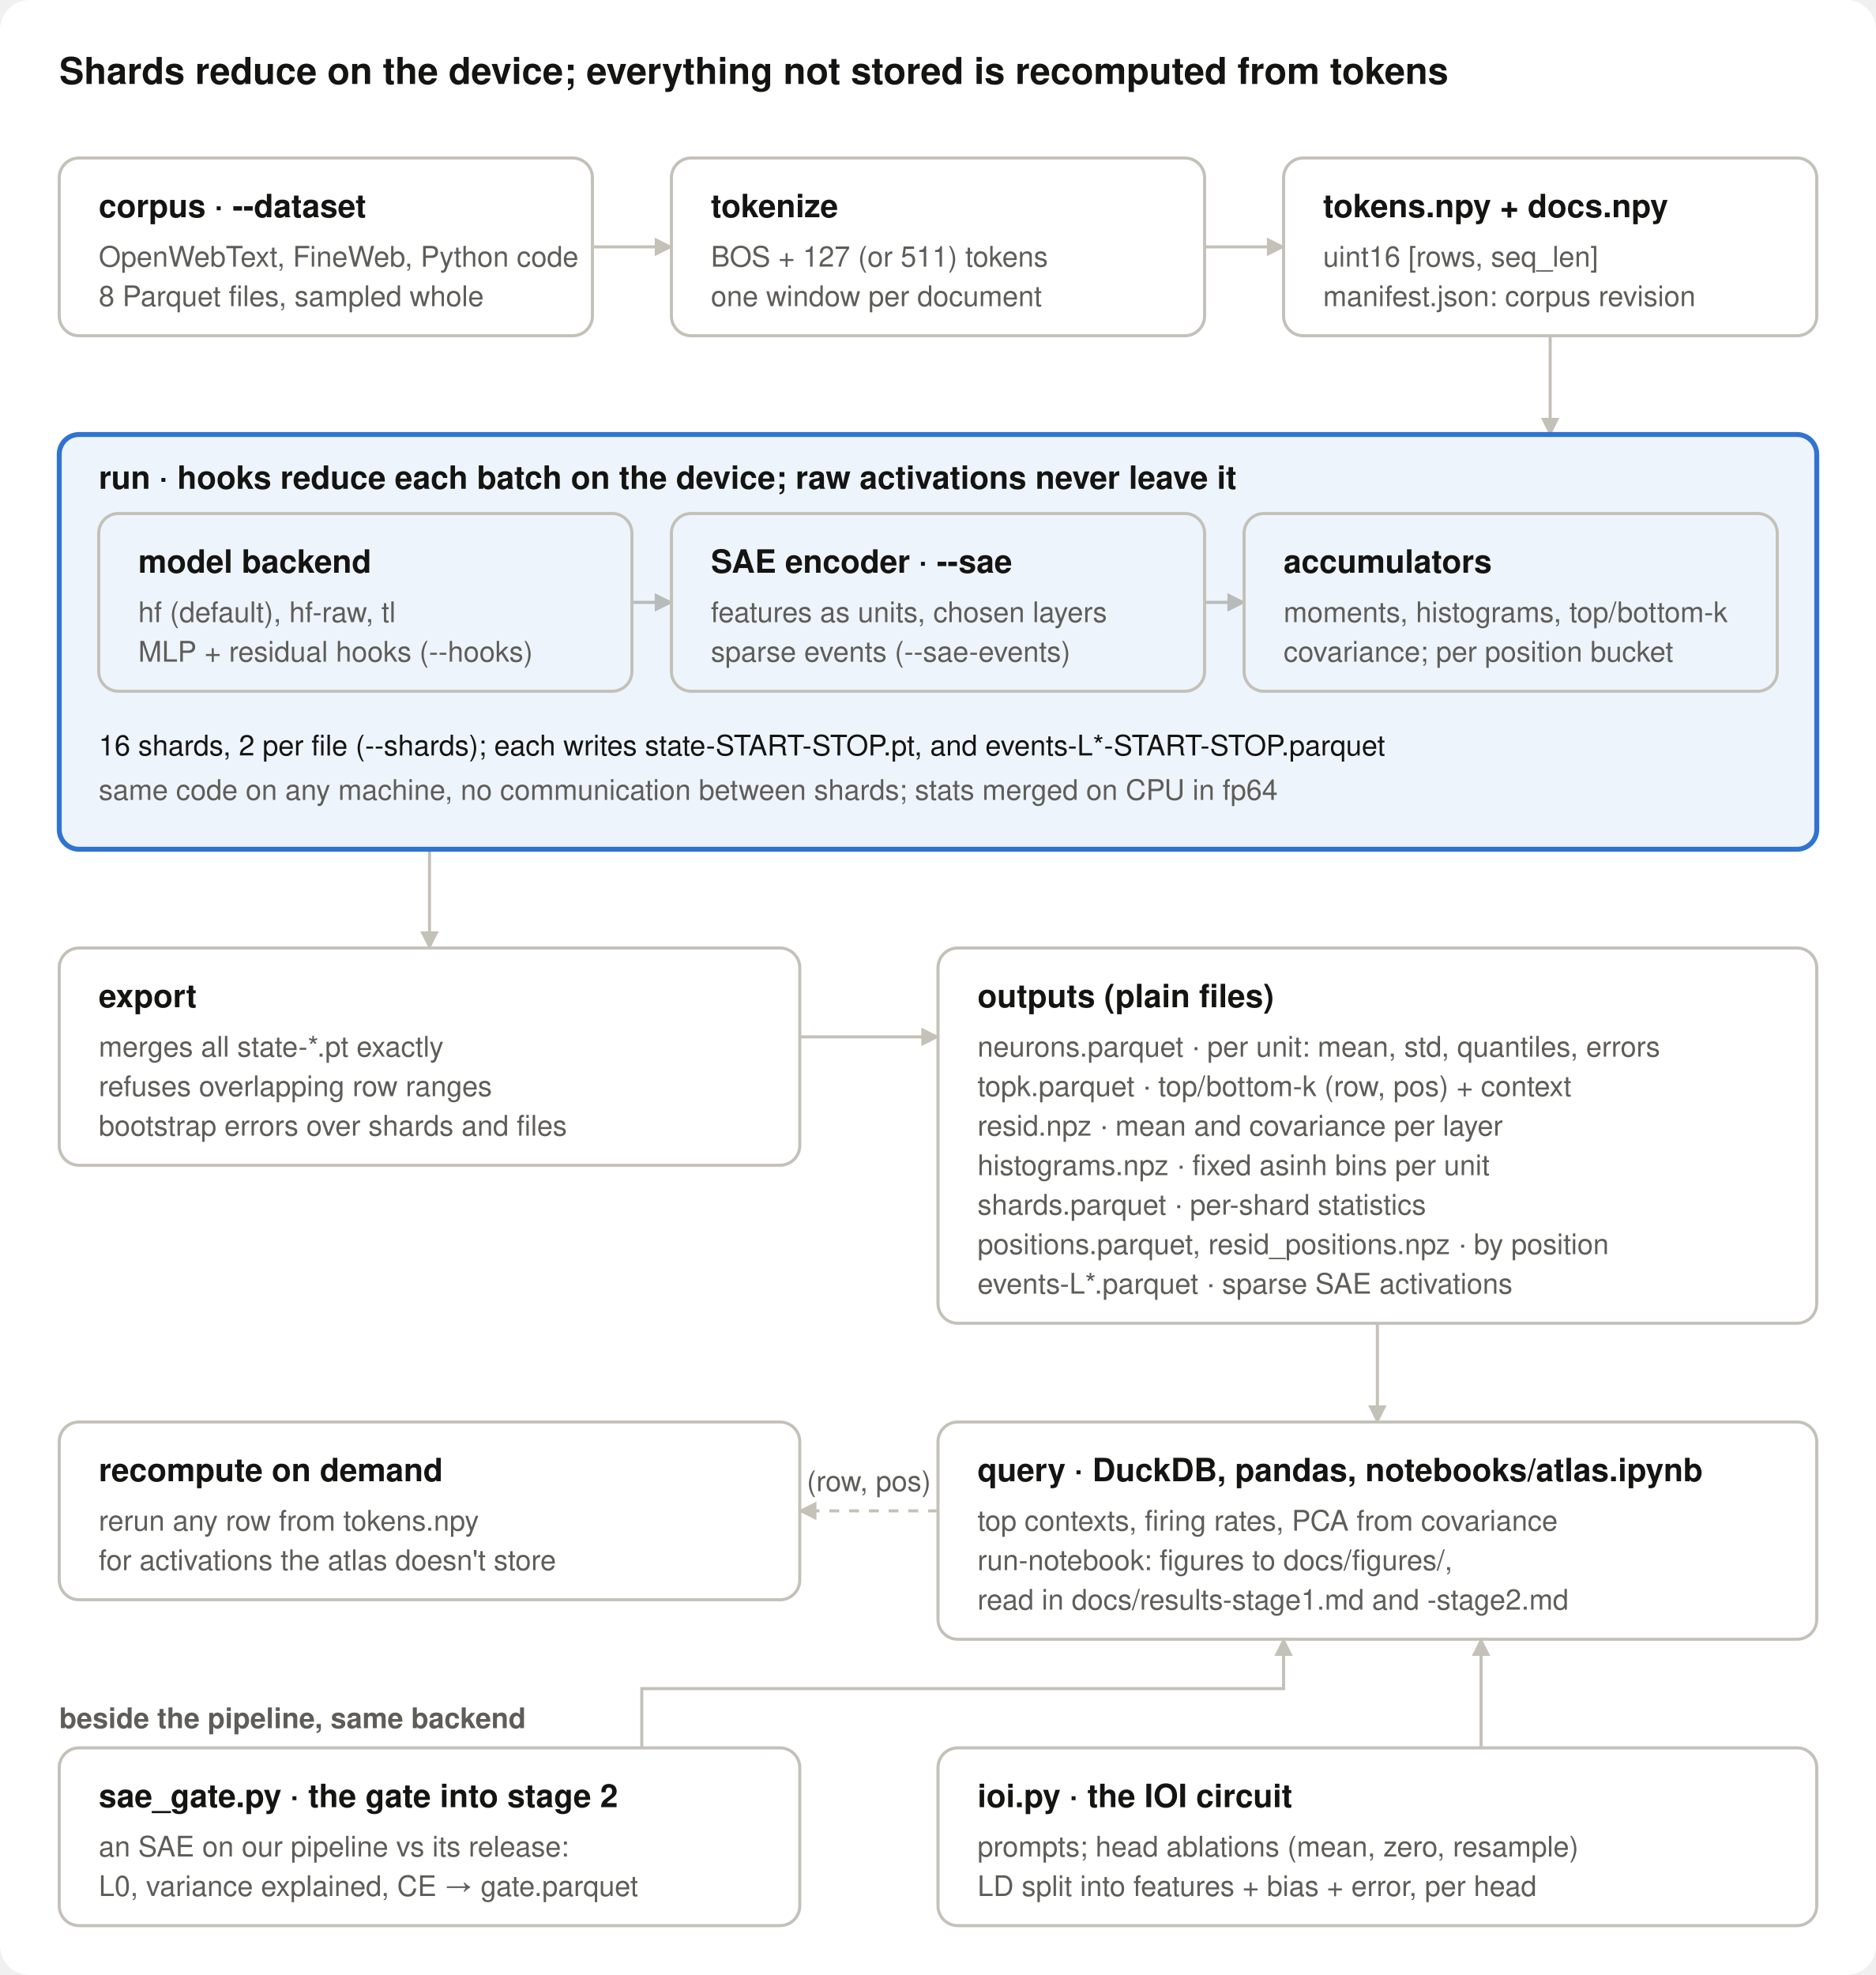
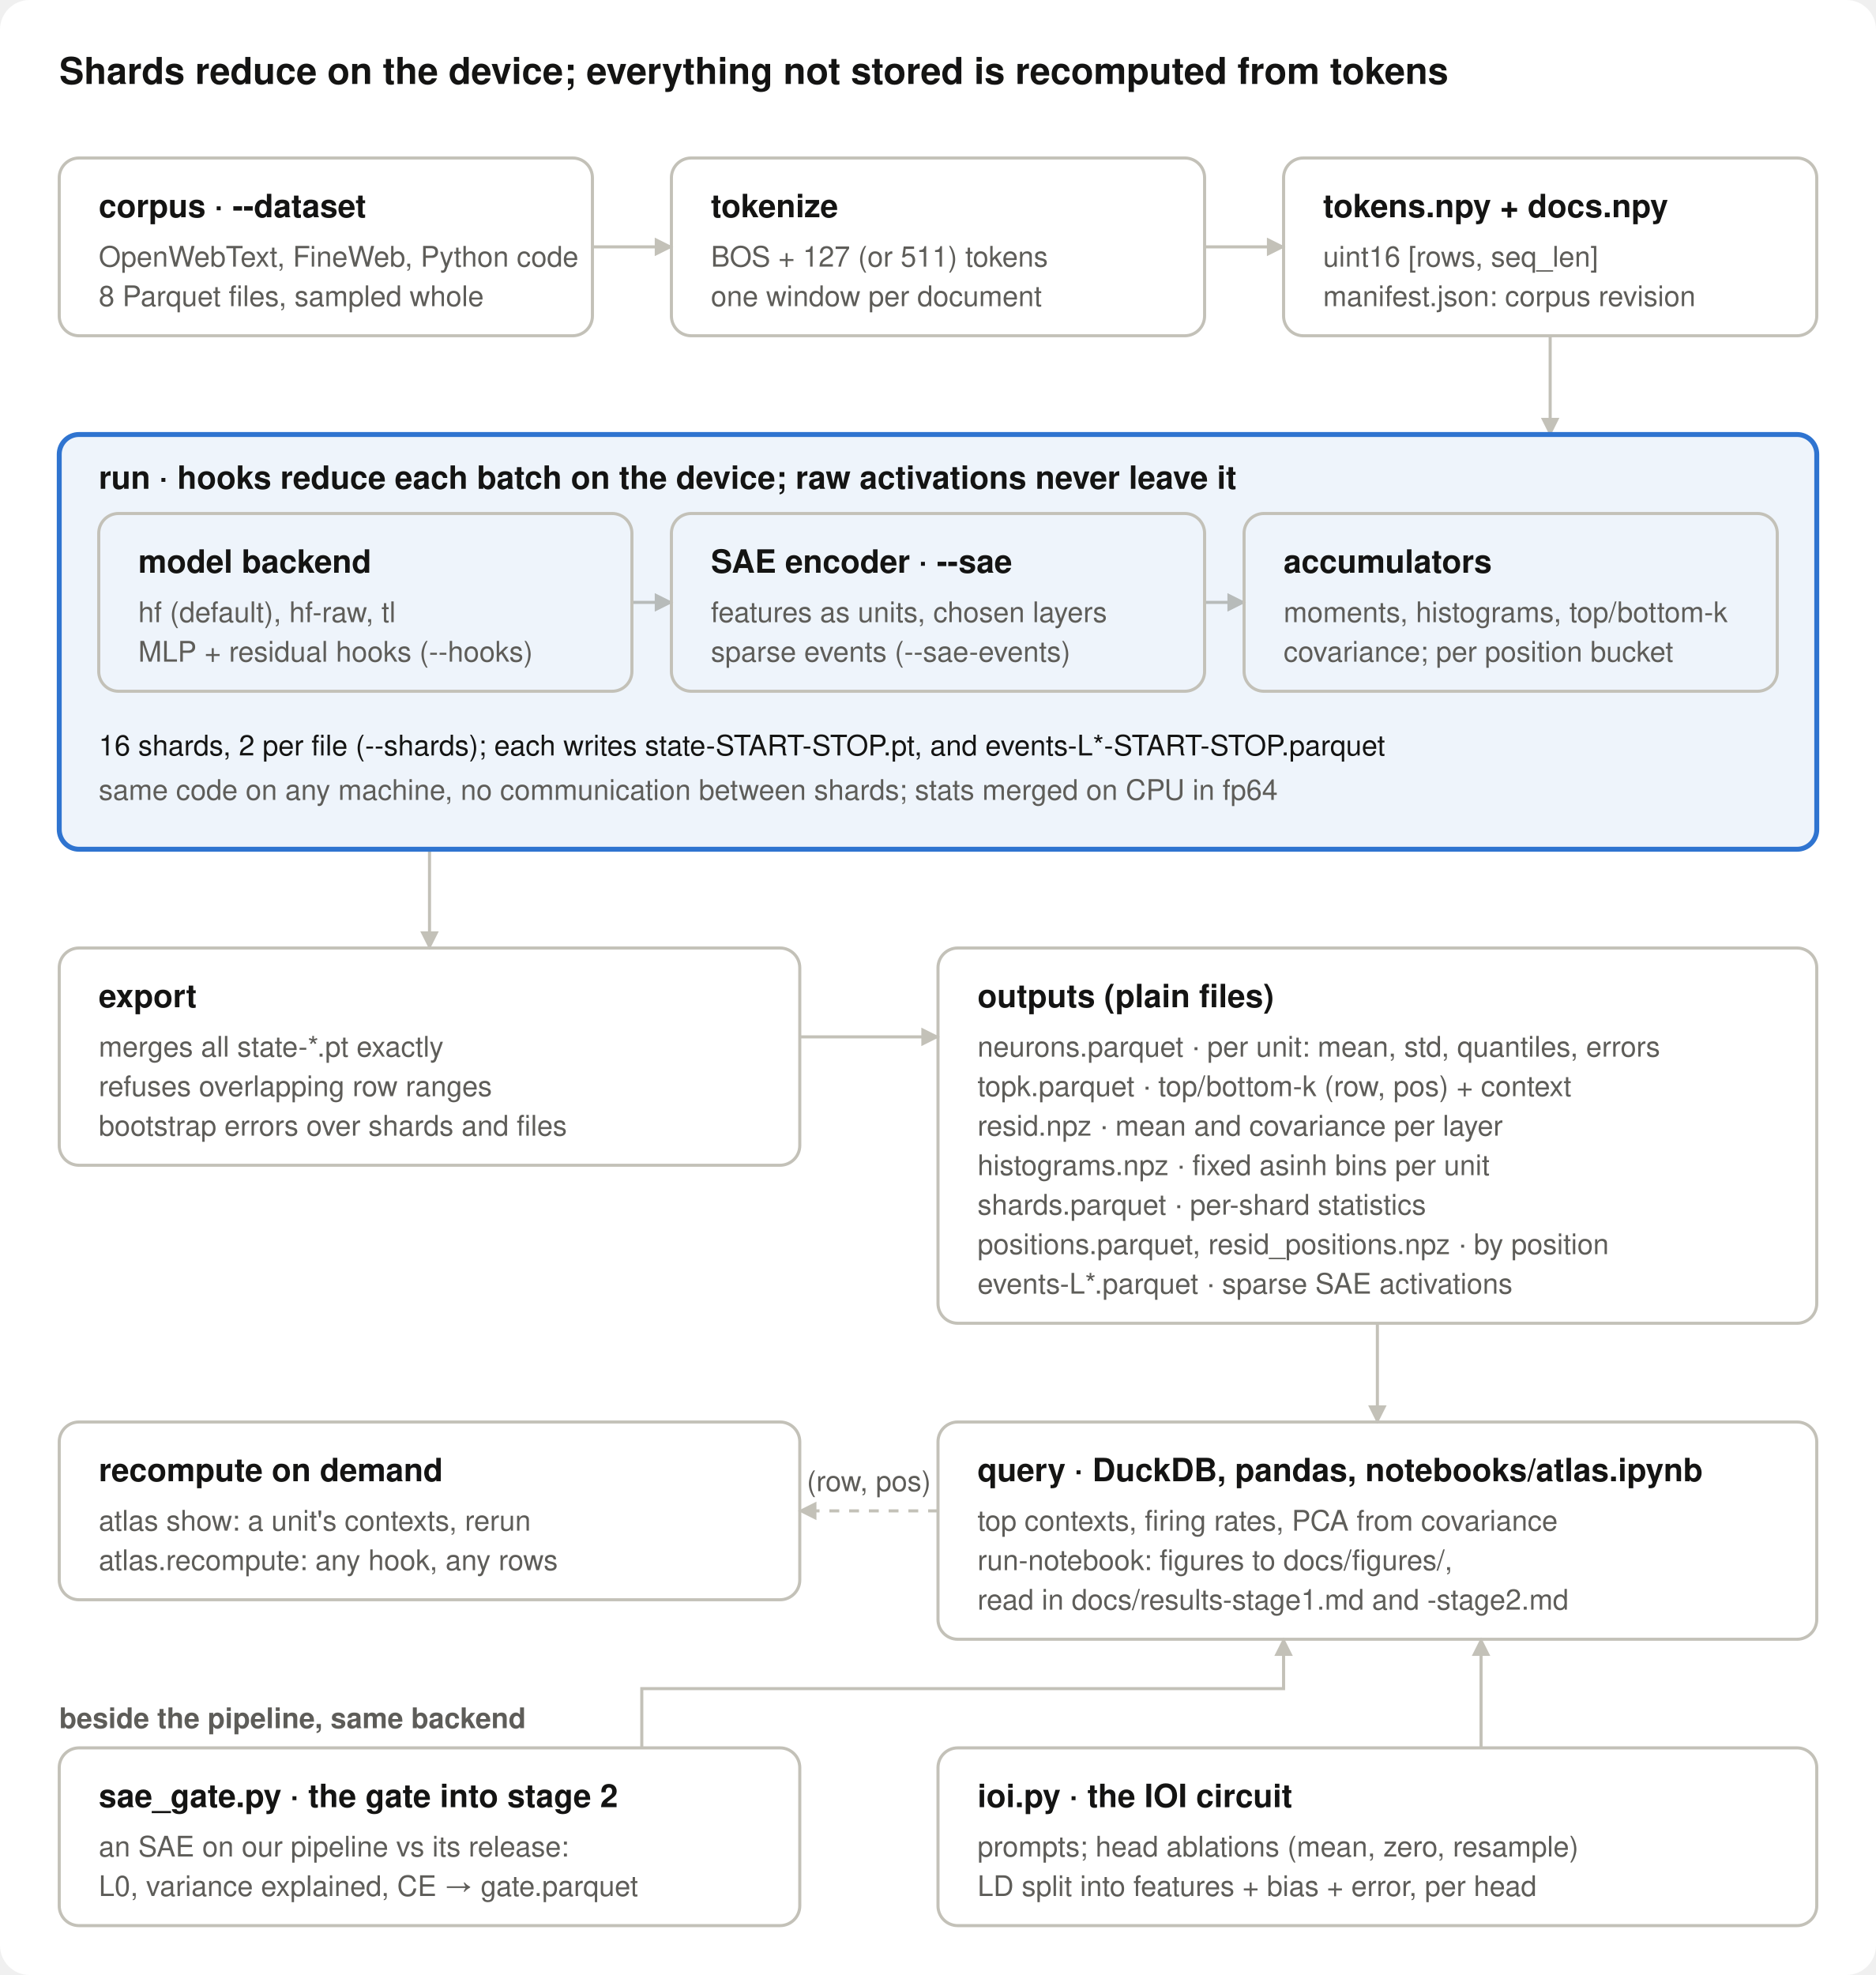
<svg xmlns="http://www.w3.org/2000/svg" viewBox="0 0 760 800" role="img" aria-label="Shards reduce on the device; everything not stored is recomputed from tokens" font-family="-apple-system, BlinkMacSystemFont, 'Segoe UI', Helvetica, Arial, sans-serif" font-size="13">
  <style>
    .bg { fill: #ffffff; }
    .ink { fill: #141413; }
    .quiet { fill: #5e5d59; }
    .edge { stroke: #c3c1b8; }
    .edge-fill { fill: #c3c1b8; }
    .accent { fill: #2f74d0; stroke: #2f74d0; }
    .box { fill: none; stroke-width: 1.25; }
    .small { font-size: 11.5px; }
    .bold { font-weight: 600; }
  </style>
  <defs>
    <marker id="arch-arrow" viewBox="0 0 10 10" refX="9" refY="5" markerWidth="6" markerHeight="6" orient="auto-start-reverse">
      <path d="M0 0L10 5L0 10z" class="edge-fill" />
    </marker>
  </defs>
  <rect width="760" height="800" rx="12" class="bg" />
  <text x="24" y="34" font-size="15" class="ink bold">Shards reduce on the device; everything not stored is recomputed from tokens</text>
  <g fill="none" stroke-width="1.25" class="edge">
    <path d="M240 100H272" marker-end="url(#arch-arrow)" />
    <path d="M488 100H520" marker-end="url(#arch-arrow)" />
    <path d="M628 136V176" marker-end="url(#arch-arrow)" />
    <path d="M256 244H272" marker-end="url(#arch-arrow)" />
    <path d="M488 244H504" marker-end="url(#arch-arrow)" />
    <path d="M174 344V384" marker-end="url(#arch-arrow)" />
    <path d="M324 420H380" marker-end="url(#arch-arrow)" />
    <path d="M558 536V576" marker-end="url(#arch-arrow)" />
    <path d="M380 612H324" stroke-dasharray="4 4" marker-end="url(#arch-arrow)" />
    <path d="M260 708V684H520V664" marker-end="url(#arch-arrow)" />
    <path d="M600 708V664" marker-end="url(#arch-arrow)" />
  </g>
  <rect x="24" y="64" width="216" height="72" rx="8" class="box edge" />
  <text x="40" y="88" class="ink bold">corpus · --dataset</text>
  <text x="40" y="108" class="quiet small">OpenWebText, FineWeb, Python code</text>
  <text x="40" y="124" class="quiet small">8 Parquet files, sampled whole</text>
  <rect x="272" y="64" width="216" height="72" rx="8" class="box edge" />
  <text x="288" y="88" class="ink bold">tokenize</text>
  <text x="288" y="108" class="quiet small">BOS + 127 (or 511) tokens</text>
  <text x="288" y="124" class="quiet small">one window per document</text>
  <rect x="520" y="64" width="216" height="72" rx="8" class="box edge" />
  <text x="536" y="88" class="ink bold">tokens.npy + docs.npy</text>
  <text x="536" y="108" class="quiet small">uint16 [rows, seq_len]</text>
  <text x="536" y="124" class="quiet small">manifest.json: corpus revision</text>
  <rect x="24" y="176" width="712" height="168" rx="8" fill-opacity="0.08" stroke-width="2" class="accent" />
  <text x="40" y="198" class="ink bold">run · hooks reduce each batch on the device; raw activations never leave it</text>
  <rect x="40" y="208" width="216" height="72" rx="8" class="box edge" />
  <text x="56" y="232" class="ink bold">model backend</text>
  <text x="56" y="252" class="quiet small">hf (default), hf-raw, tl</text>
  <text x="56" y="268" class="quiet small">MLP + residual hooks (--hooks)</text>
  <rect x="272" y="208" width="216" height="72" rx="8" class="box edge" />
  <text x="288" y="232" class="ink bold">SAE encoder · --sae</text>
  <text x="288" y="252" class="quiet small">features as units, chosen layers</text>
  <text x="288" y="268" class="quiet small">sparse events (--sae-events)</text>
  <rect x="504" y="208" width="216" height="72" rx="8" class="box edge" />
  <text x="520" y="232" class="ink bold">accumulators</text>
  <text x="520" y="252" class="quiet small">moments, histograms, top/bottom-k</text>
  <text x="520" y="268" class="quiet small">covariance; per position bucket</text>
  <text x="40" y="306" class="ink small">16 shards, 2 per file (--shards); each writes state-START-STOP.pt, and events-L*-START-STOP.parquet</text>
  <text x="40" y="324" class="quiet small">same code on any machine, no communication between shards; stats merged on CPU in fp64</text>
  <rect x="24" y="384" width="300" height="88" rx="8" class="box edge" />
  <text x="40" y="408" class="ink bold">export</text>
  <text x="40" y="428" class="quiet small">merges all state-*.pt exactly</text>
  <text x="40" y="444" class="quiet small">refuses overlapping row ranges</text>
  <text x="40" y="460" class="quiet small">bootstrap errors over shards and files</text>
  <rect x="380" y="384" width="356" height="152" rx="8" class="box edge" />
  <text x="396" y="408" class="ink bold">outputs (plain files)</text>
  <text x="396" y="428" class="quiet small">neurons.parquet · per unit: mean, std, quantiles, errors</text>
  <text x="396" y="444" class="quiet small">topk.parquet · top/bottom-k (row, pos) + context</text>
  <text x="396" y="460" class="quiet small">resid.npz · mean and covariance per layer</text>
  <text x="396" y="476" class="quiet small">histograms.npz · fixed asinh bins per unit</text>
  <text x="396" y="492" class="quiet small">shards.parquet · per-shard statistics</text>
  <text x="396" y="508" class="quiet small">positions.parquet, resid_positions.npz · by position</text>
  <text x="396" y="524" class="quiet small">events-L*.parquet · sparse SAE activations</text>
  <rect x="24" y="576" width="300" height="72" rx="8" class="box edge" />
  <text x="40" y="600" class="ink bold">recompute on demand</text>
-   <text x="40" y="620" class="quiet small">rerun any row from tokens.npy</text>
-   <text x="40" y="636" class="quiet small">for activations the atlas doesn't store</text>
+   <text x="40" y="620" class="quiet small">atlas show: a unit's contexts, rerun</text>
+   <text x="40" y="636" class="quiet small">atlas.recompute: any hook, any rows</text>
  <text x="352" y="604" text-anchor="middle" class="quiet small">(row, pos)</text>
  <rect x="380" y="576" width="356" height="88" rx="8" class="box edge" />
  <text x="396" y="600" class="ink bold">query · DuckDB, pandas, notebooks/atlas.ipynb</text>
  <text x="396" y="620" class="quiet small">top contexts, firing rates, PCA from covariance</text>
  <text x="396" y="636" class="quiet small">run-notebook: figures to docs/figures/,</text>
  <text x="396" y="652" class="quiet small">read in docs/results-stage1.md and -stage2.md</text>
  <text x="24" y="700" class="quiet small bold">beside the pipeline, same backend</text>
  <rect x="24" y="708" width="300" height="72" rx="8" class="box edge" />
  <text x="40" y="732" class="ink bold">sae_gate.py · the gate into stage 2</text>
  <text x="40" y="752" class="quiet small">an SAE on our pipeline vs its release:</text>
  <text x="40" y="768" class="quiet small">L0, variance explained, CE → gate.parquet</text>
  <rect x="380" y="708" width="356" height="72" rx="8" class="box edge" />
  <text x="396" y="732" class="ink bold">ioi.py · the IOI circuit</text>
  <text x="396" y="752" class="quiet small">prompts; head ablations (mean, zero, resample)</text>
  <text x="396" y="768" class="quiet small">LD split into features + bias + error, per head</text>
</svg>
